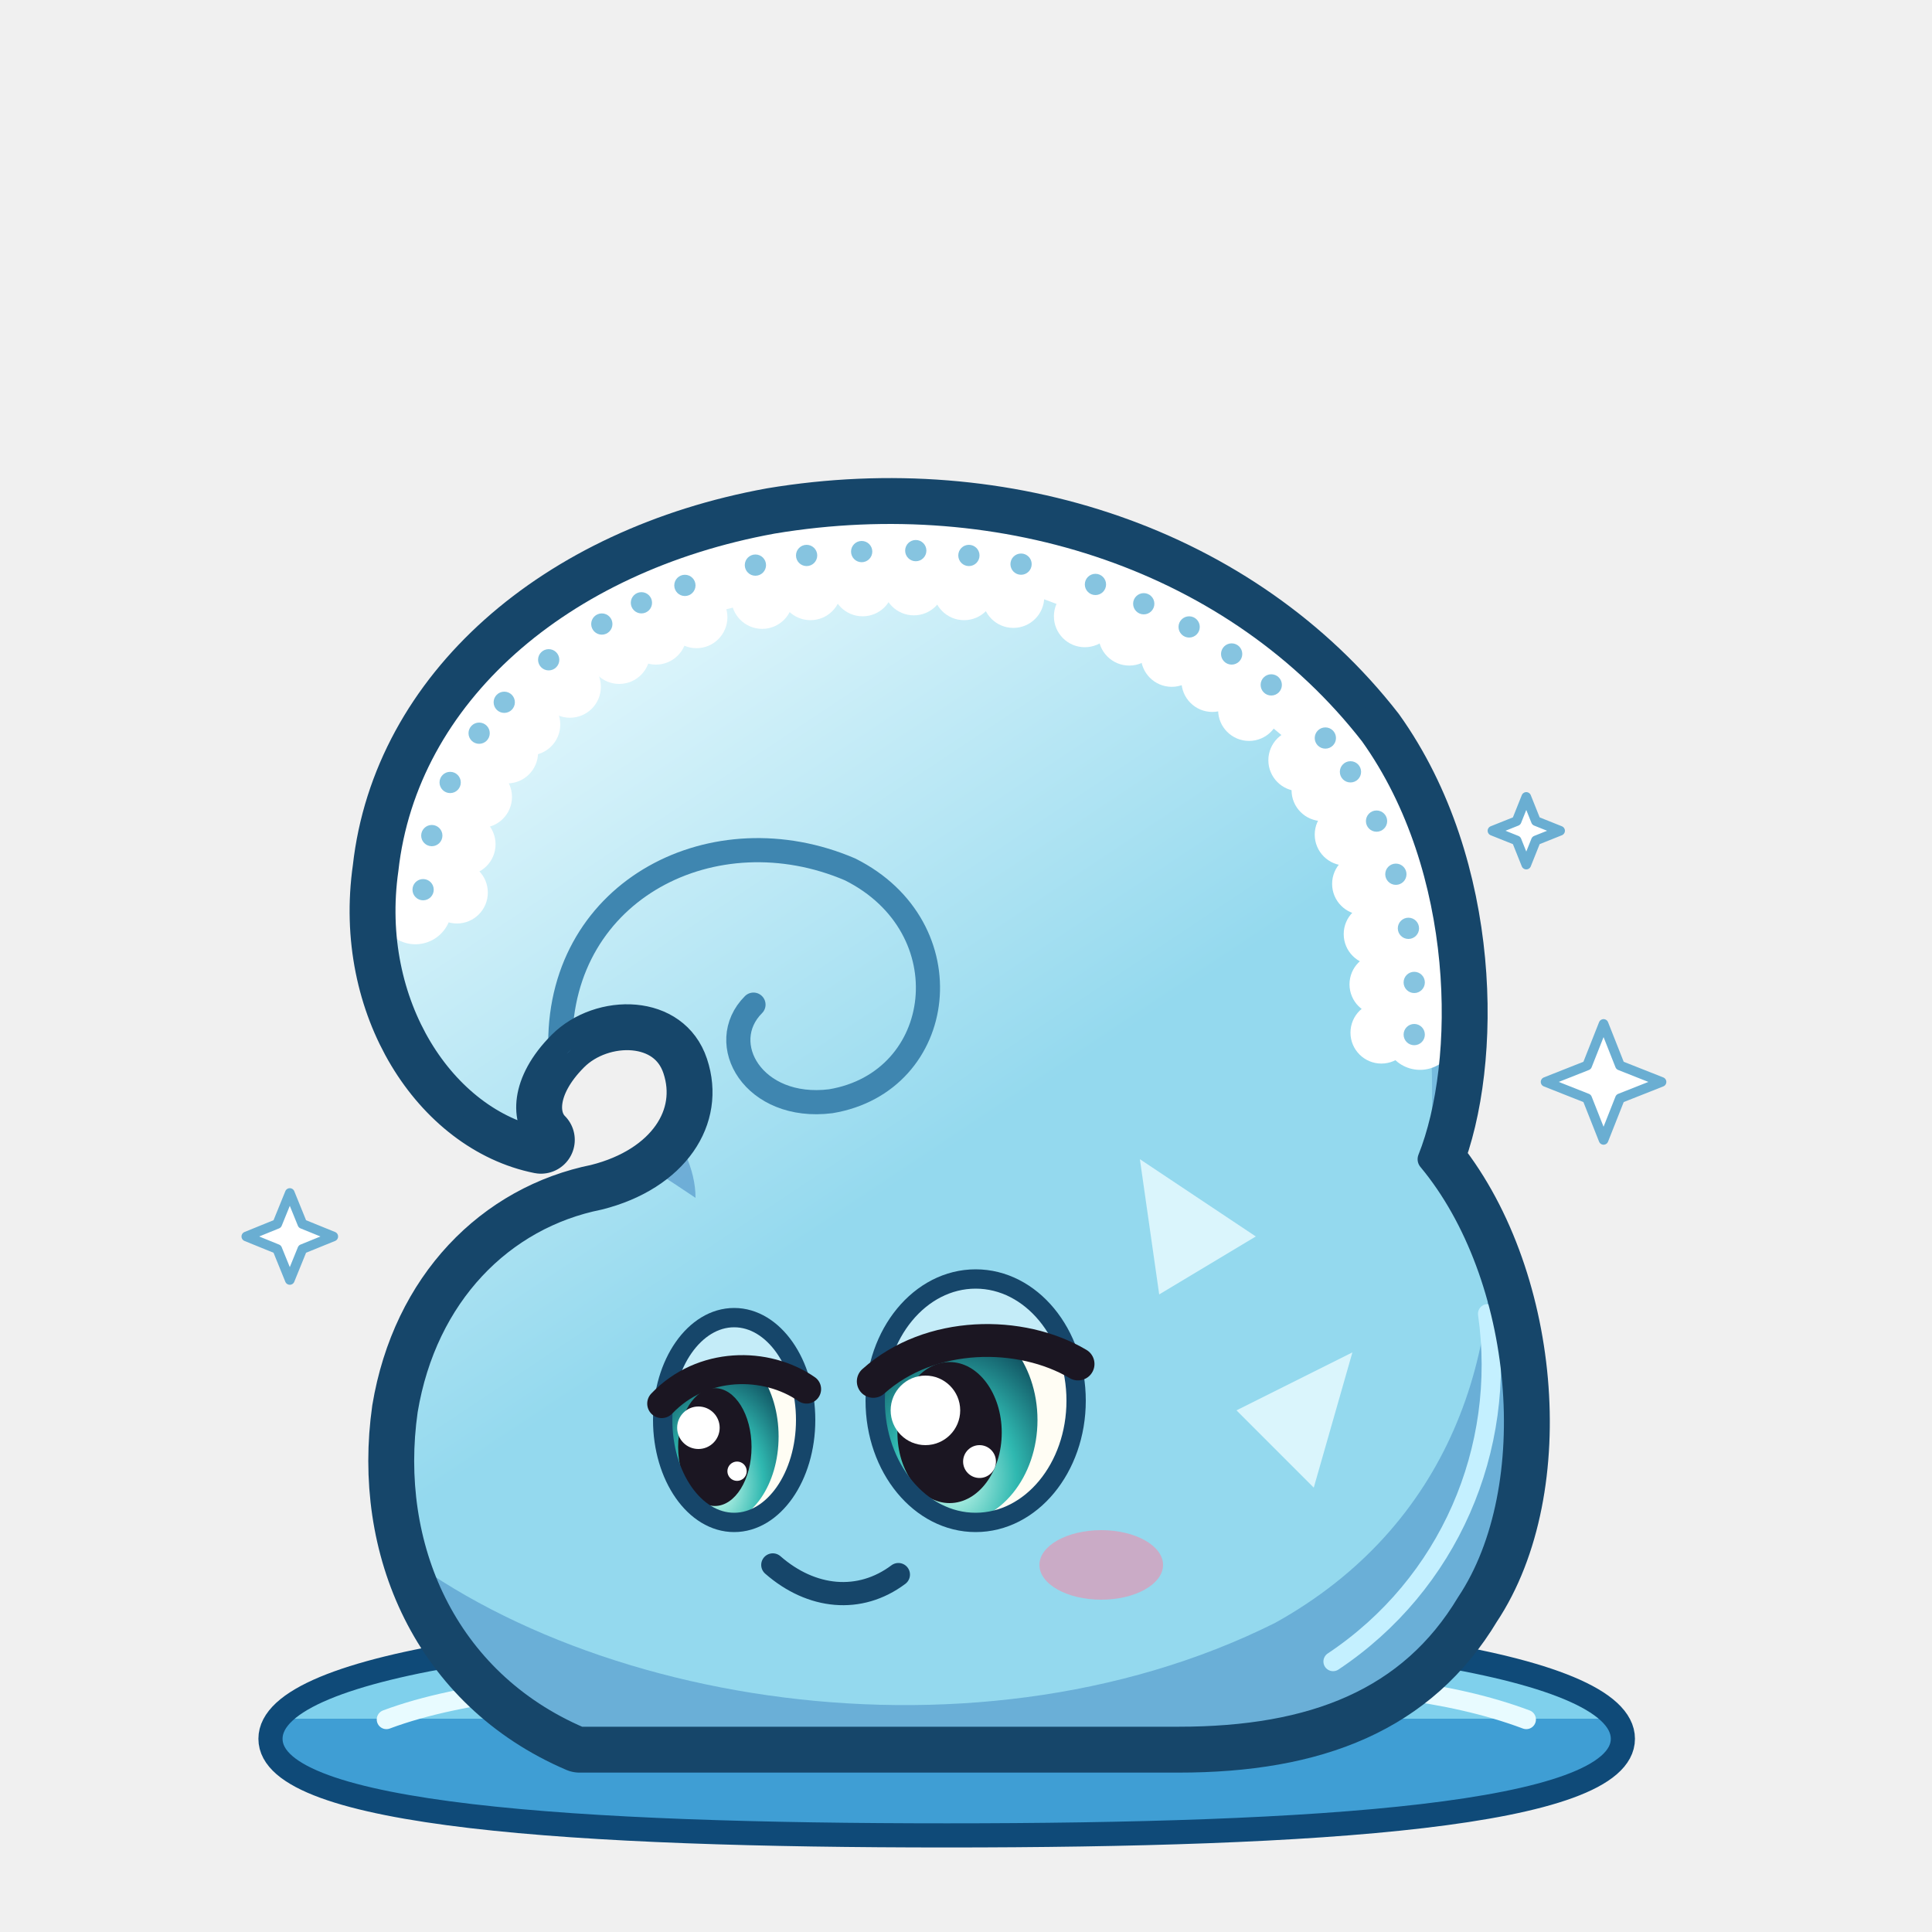
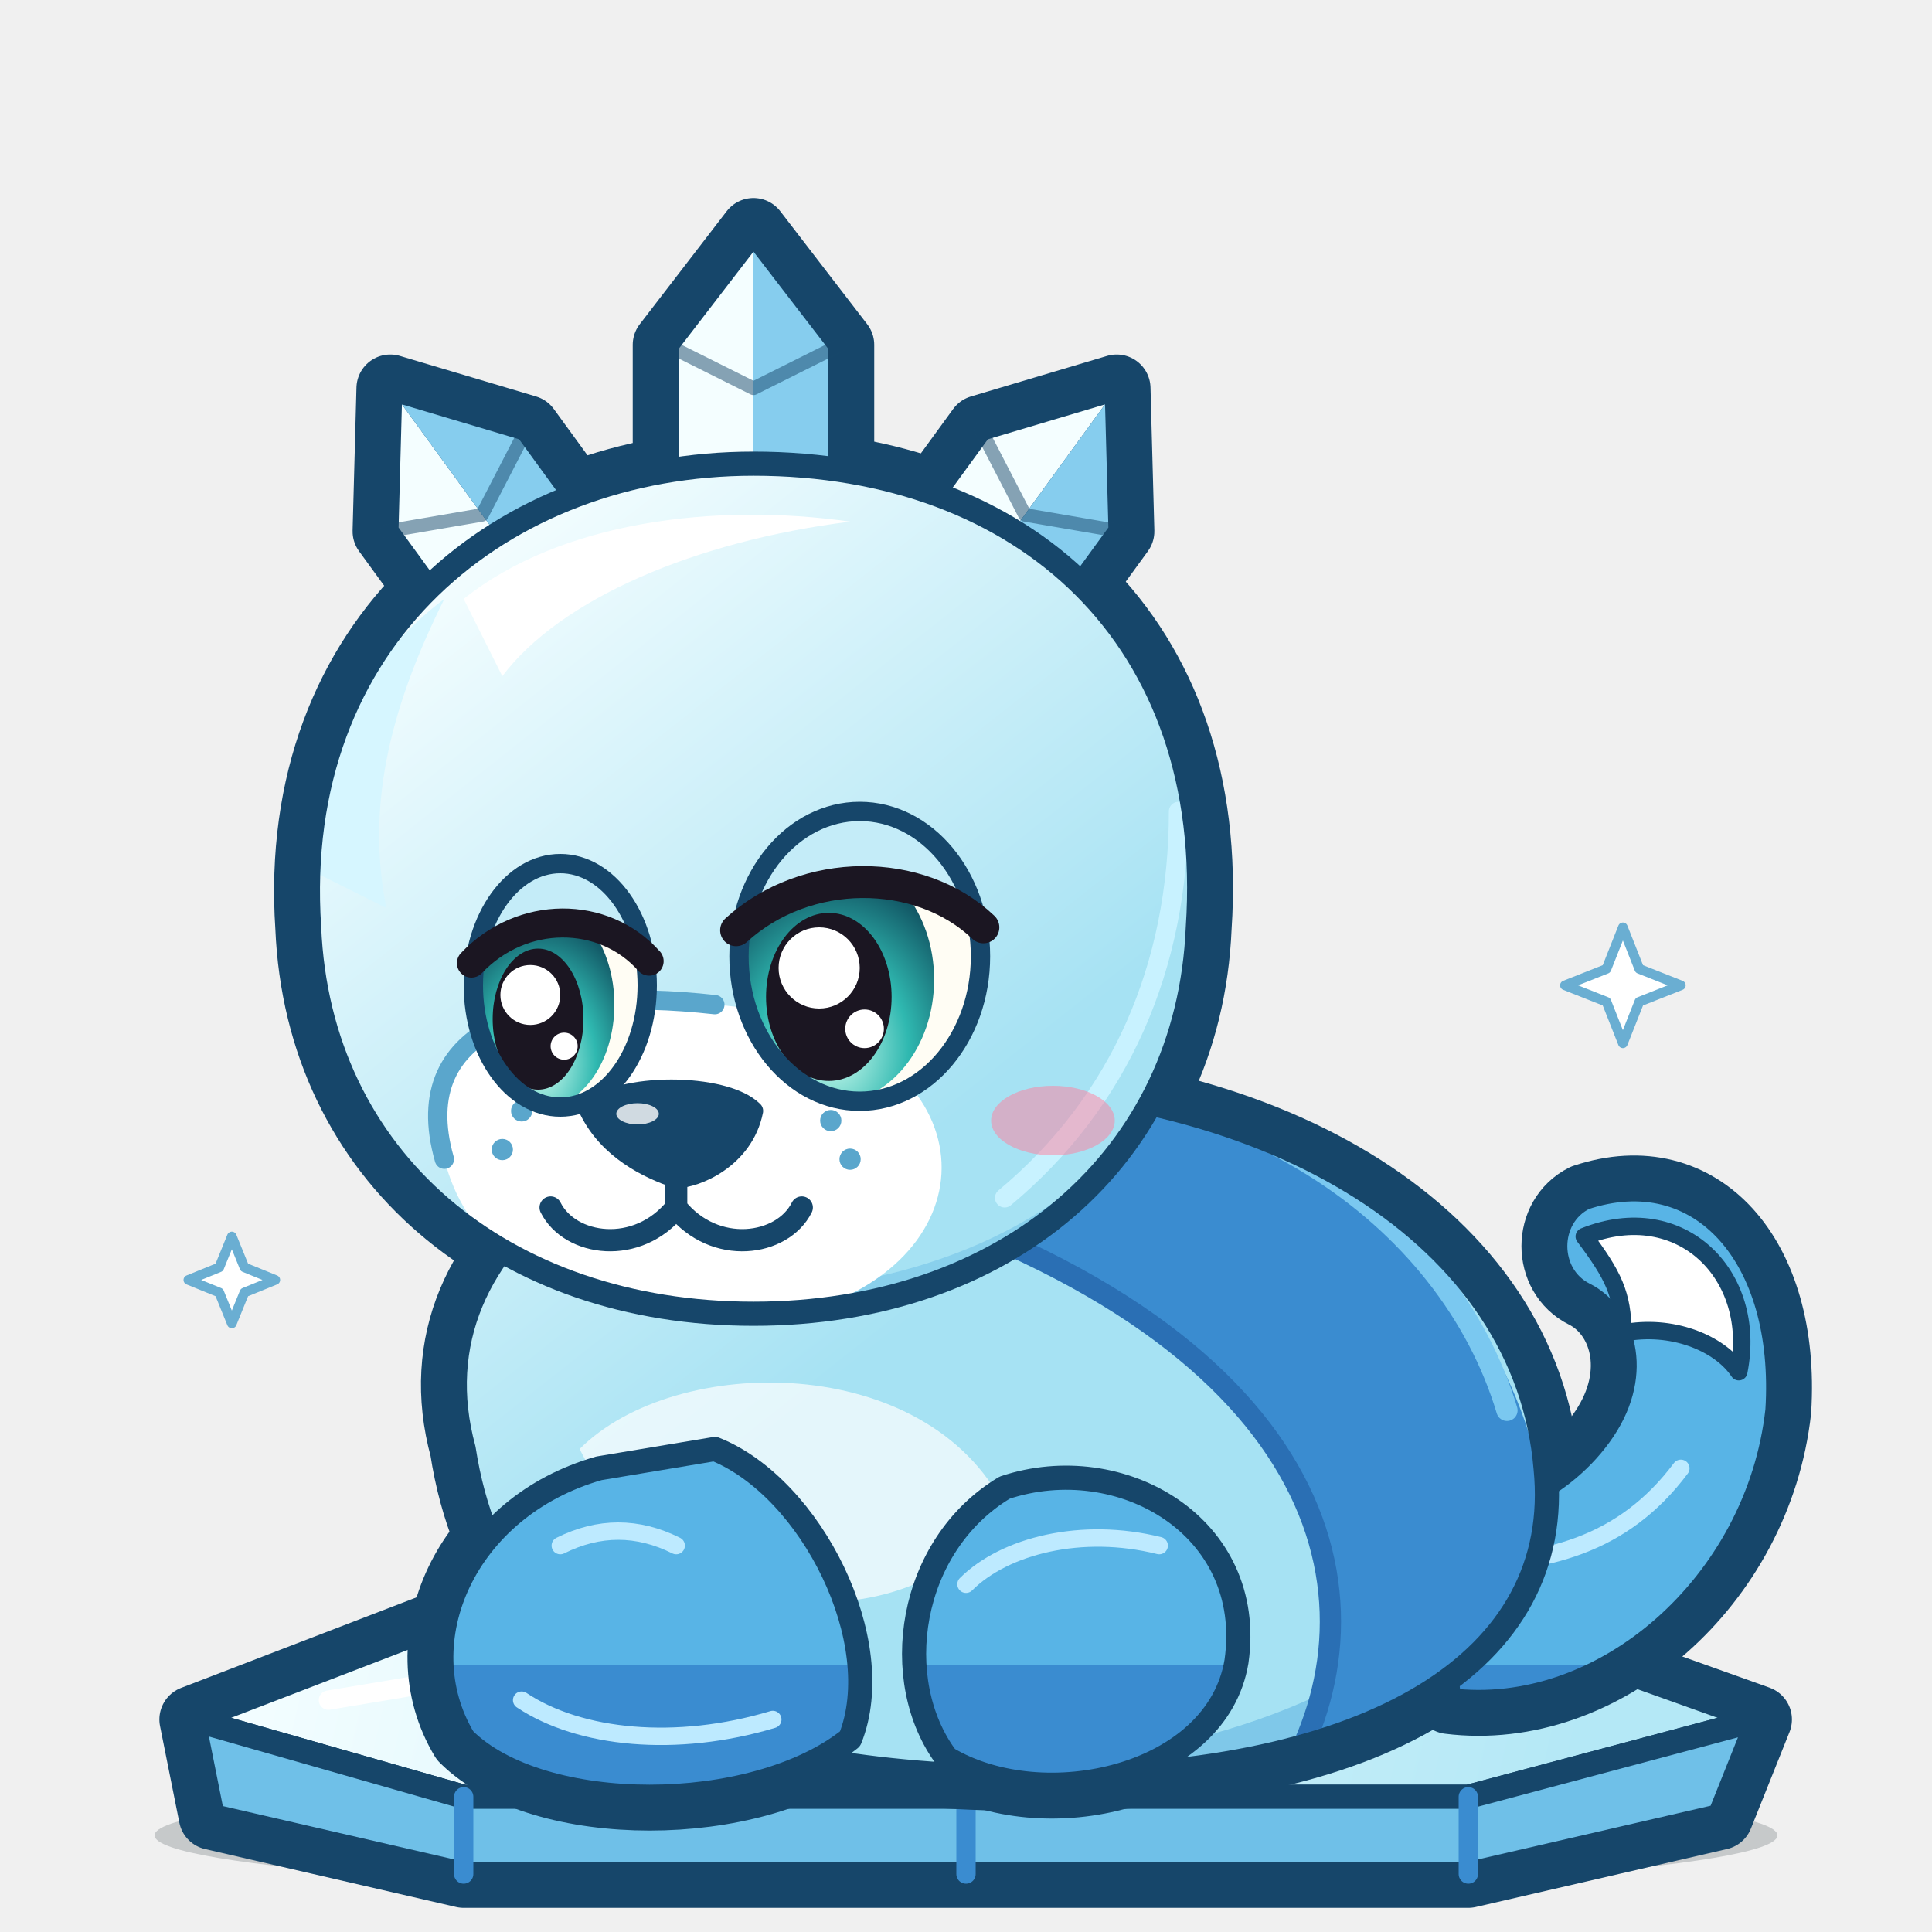
<svg xmlns="http://www.w3.org/2000/svg" viewBox="0 0 200 200">
  <defs>
-     <linearGradient id="silgina-g" gradientUnits="userSpaceOnUse" x1="50" y1="56" x2="130" y2="176">
+     <linearGradient id="silgina-g" gradientUnits="userSpaceOnUse" x1="50" y1="70" x2="140" y2="184">
+       <stop offset="0" stop-color="#f6feff" />
+       <stop offset=".55" stop-color="#a6e2f3" />
+     </linearGradient>
+     <linearGradient id="silgina-fl" gradientUnits="userSpaceOnUse" x1="0" y1="146" x2="0" y2="190">
+       <stop offset=".6" stop-color="#58b4e6" />
+       <stop offset=".6" stop-color="#3a8cd0" />
+     </linearGradient>
+     <linearGradient id="silgina-ice" gradientUnits="userSpaceOnUse" x1="30" y1="166" x2="160" y2="196">
      <stop offset="0" stop-color="#f2fdff" />
-       <stop offset=".55" stop-color="#94d9ee" />
+       <stop offset="1" stop-color="#b4e8f6" />
    </linearGradient>
-     <linearGradient id="silgina-w" x1="0" y1="0" x2="0" y2="1">
-       <stop offset=".45" stop-color="#7fd0ec" />
-       <stop offset=".45" stop-color="#3f9ed4" />
+     <linearGradient id="silgina-cr" x1="0" x2="1">
+       <stop offset=".5" stop-color="#f2fdff" />
+       <stop offset=".5" stop-color="#8fd4f0" />
    </linearGradient>
    <radialGradient id="silgina-iris" cx=".5" cy=".78" r=".75">
      <stop offset="0" stop-color="#d4fff2" />
      <stop offset=".5" stop-color="#2fb8b0" />
      <stop offset="1" stop-color="#0d4658" />
    </radialGradient>
    <clipPath id="silgina-cb">
-       <path d="M60 180C46 174 40 160 42 146C44 134 52 126 62 124C70 122 74 116 72 110C70 104 62 104 58 108C54 112 54 116 56 118C46 116 38 104 40 90C42 72 58 58 80 54C104 50 128 58 142 76C152 90 152 110 148 120C158 132 160 154 152 166C146 176 136 180 122 180H66C63 180 61 180 60 180Z" />
+       <path d="M48 150C42 128 66 112 98 112C132 112 158 128 160 152C162 172 142 184 108 184C76 184 52 176 48 150Z" />
+     </clipPath>
+     <clipPath id="silgina-ch">
+       <path d="M44 104C42 74 64 56 90 56C118 56 138 74 136 104C135 128 116 144 90 144C64 144 45 128 44 104Z" />
    </clipPath>
    <clipPath id="silgina-e1">
-       <ellipse cx="101" cy="145" rx="10.4" ry="12.6" />
+       <ellipse cx="101" cy="107" rx="12.5" ry="15" />
    </clipPath>
    <clipPath id="silgina-e2">
-       <ellipse cx="76" cy="147" rx="7.4" ry="10.6" />
+       <ellipse cx="70" cy="110" rx="9" ry="12.6" />
    </clipPath>
  </defs>
-   <ellipse cx="98" cy="184" rx="62" ry="7" fill="#1d2b33" opacity="0.22" />
-   <path d="M28 180C28 172 60 168 98 168C136 168 168 172 168 180C168 188 136 190 98 190C60 190 28 188 28 180Z" fill="url(#silgina-w)" stroke="#0f4a78" stroke-width="2.5" />
-   <path d="M40 178C48 175 60 174 70 174M128 174C140 174 150 175 158 178" fill="none" stroke="#e8fbff" stroke-width="2" stroke-linecap="round" />
+   <ellipse cx="100" cy="190" rx="84" ry="6" fill="#1d2b33" opacity="0.2" />
+   <g stroke-linejoin="round" stroke-linecap="round">
+     <path d="M20 178L46 168H154L182 178L178 188L152 194H48L22 188Z" fill="#16466a" stroke="#16466a" stroke-width="7" />
+     <path d="M20 178L46 168H154L182 178L152 186H48Z" fill="url(#silgina-ice)" stroke="#16466a" stroke-width="2.5" />
+     <path d="M20 178L48 186H152L182 178L178 188L152 194H48L22 188Z" fill="#6fc0e8" stroke="#16466a" stroke-width="2.5" />
+     <path d="M48 186V194M152 186V194M100 186V194" stroke="#3a8cd0" stroke-width="2" />
+     <path d="M34 176L58 172M132 172L162 174" fill="none" stroke="#fff" stroke-width="2" />
+   </g>
  <g fill="#16466a" stroke="#16466a" stroke-width="7" stroke-linejoin="round" stroke-linecap="round">
-     <path d="M60 180C46 174 40 160 42 146C44 134 52 126 62 124C70 122 74 116 72 110C70 104 62 104 58 108C54 112 54 116 56 118C46 116 38 104 40 90C42 72 58 58 80 54C104 50 128 58 142 76C152 90 152 110 148 120C158 132 160 154 152 166C146 176 136 180 122 180H66C63 180 61 180 60 180Z" />
+     <path d="M150 176C166 178 182 164 184 146C185 130 176 120 164 124C160 126 160 132 164 134C168 136 170 142 166 148C162 154 154 158 148 156Z" />
+     <path d="M48 150C42 128 66 112 98 112C132 112 158 128 160 152C162 172 142 184 108 184C76 184 52 176 48 150Z" />
+     <g transform="translate(-12 -8)">
+       <path d="M65.1 81.0L52.0 63.0L52.4 48.2L66.5 52.4L79.6 70.4Z" />
+       <path d="M81.0 70.0L81.0 43.7L90.0 32.0L99.0 43.7L99.0 70.0Z" />
+       <path d="M100.4 70.4L113.5 52.4L127.6 48.2L128.0 63.0L114.9 81.0Z" />
+       <path d="M44 104C42 74 64 56 90 56C118 56 138 74 136 104C135 128 116 144 90 144C64 144 45 128 44 104Z" />
+     </g>
+     <path d="M62 152C48 156 42 170 48 180C56 188 78 188 88 180C92 170 84 154 74 150Z" />
+     <path d="M104 154C116 150 130 158 128 172C126 184 108 188 98 182C92 174 94 160 104 154Z" />
  </g>
  <g stroke-linejoin="round" stroke-linecap="round">
+     <path d="M150 176C166 178 182 164 184 146C185 130 176 120 164 124C160 126 160 132 164 134C168 136 170 142 166 148C162 154 154 158 148 156Z" fill="url(#silgina-fl)" stroke="#16466a" stroke-width="2.5" />
+     <path d="M180 142C182 132 174 124 164 128C167 132 168 134 168 138C173 137 178 139 180 142Z" fill="#fff" stroke="#16466a" stroke-width="1.8" />
+     <path d="M174 152C168 160 160 162 150 162" fill="none" stroke="#bdeaff" stroke-width="1.8" />
    <g clip-path="url(#silgina-cb)">
-       <rect x="36" y="48" width="126" height="136" fill="url(#silgina-g)" />
-       <path d="M36 156C56 176 100 184 132 168C150 158 156 140 154 122L160 120V184H36Z" fill="#2f74b8" opacity=".42" />
-       <path d="M120 60C140 72 150 92 148 120L160 120V56Z" fill="#2f74b8" opacity=".3" />
-       <path d="M60 108C66 112 72 118 72 124C66 120 60 116 56 116Z" fill="#2f74b8" opacity=".45" />
-       <path d="M43 94L44 88L45 83L48 77L52 72L56 68L62 64L68 61L76 59L83 57L92 56L100 57L108 58L116 61L123 64L130 69L136 74L140 80L143 85L145 90L146 96L147 102L147 107" fill="none" stroke="#fff" stroke-width="7.5" />
-       <g fill="#fff">
-         <circle cx="47.3" cy="92.4" r="3.2" />
-         <circle cx="48.1" cy="87.4" r="3.2" />
-         <circle cx="49.8" cy="82.5" r="3.2" />
-         <circle cx="52.5" cy="77.9" r="3.2" />
-         <circle cx="54.8" cy="75" r="3.2" />
-         <circle cx="59" cy="71.1" r="3.2" />
-         <circle cx="64.1" cy="67.6" r="3.2" />
-         <circle cx="67.9" cy="65.6" r="3.2" />
-         <circle cx="72.1" cy="63.9" r="3.2" />
-         <circle cx="78.9" cy="61.9" r="3.2" />
-         <circle cx="83.9" cy="61" r="3.2" />
-         <circle cx="89.3" cy="60.6" r="3.2" />
-         <circle cx="94.6" cy="60.5" r="3.2" />
-         <circle cx="99.8" cy="61" r="3.2" />
-         <circle cx="104.9" cy="61.8" r="3.2" />
-         <circle cx="112.3" cy="63.8" r="3.2" />
-         <circle cx="116.9" cy="65.7" r="3.2" />
-         <circle cx="121.3" cy="67.9" r="3.2" />
-         <circle cx="125.5" cy="70.5" r="3.2" />
-         <circle cx="129.3" cy="73.5" r="3.2" />
-         <circle cx="134.5" cy="78.7" r="3.2" />
-         <circle cx="136.9" cy="81.8" r="3.2" />
-         <circle cx="139.3" cy="86.4" r="3.2" />
-         <circle cx="141.1" cy="91.5" r="3.2" />
-         <circle cx="142.3" cy="96.7" r="3.2" />
-         <circle cx="142.9" cy="101.9" r="3.2" />
-         <circle cx="143" cy="106.9" r="3.2" />
+       <rect x="44" y="106" width="122" height="84" fill="url(#silgina-g)" />
+       <path d="M48 172C80 188 134 188 154 162C162 150 162 136 158 126L168 124V190H44Z" fill="#5eb2e0" opacity=".55" />
+       <path d="M92 112C128 108 156 128 160 156C160 172 150 182 132 186C144 168 140 140 92 124Z" fill="#3a8cd0" />
+       <path d="M92 124C140 140 144 168 132 186" fill="none" stroke="#2a6fb4" stroke-width="2.2" />
+       <path d="M98 112C128 110 150 126 156 146" fill="none" stroke="#7ac8f0" stroke-width="2.2" />
+       <path d="M60 150C70 140 96 140 104 156C96 170 70 170 60 150Z" fill="#fff" opacity=".7" />
+     </g>
+     <path d="M48 150C42 128 66 112 98 112C132 112 158 128 160 152C162 172 142 184 108 184C76 184 52 176 48 150Z" fill="none" stroke="#16466a" stroke-width="2.5" />
+     <g transform="translate(-12 -8)">
+       <path d="M65.1 81.0L52.0 63.0L52.4 48.2L72.4 75.7Z" fill="#f4feff" />
+       <path d="M72.4 75.7L52.4 48.2L66.5 52.4L79.6 70.4Z" fill="#86cdee" />
+       <path d="M65.1 81.0L52.0 63.0L52.4 48.2L66.5 52.4L79.6 70.4Z" fill="none" stroke="#16466a" stroke-width="2.5" />
+       <path d="M52.0 63.0L61.9 61.3L66.5 52.4" fill="none" stroke="#16466a" stroke-width="1.4" opacity=".5" />
+       <path d="M81.0 70.0L81.0 43.7L90.0 32.0L90.0 70.0Z" fill="#f4feff" />
+       <path d="M90.0 70.0L90.0 32.0L99.0 43.7L99.0 70.0Z" fill="#86cdee" />
+       <path d="M81.0 70.0L81.0 43.7L90.0 32.0L99.0 43.7L99.0 70.0Z" fill="none" stroke="#16466a" stroke-width="2.5" />
+       <path d="M81.0 43.7L90.0 48.2L99.0 43.7" fill="none" stroke="#16466a" stroke-width="1.4" opacity=".5" />
+       <path d="M100.4 70.4L113.5 52.4L127.6 48.2L107.6 75.7Z" fill="#f4feff" />
+       <path d="M107.6 75.7L127.6 48.2L128.0 63.0L114.9 81.0Z" fill="#86cdee" />
+       <path d="M100.4 70.4L113.5 52.4L127.6 48.2L128.0 63.0L114.9 81.0Z" fill="none" stroke="#16466a" stroke-width="2.5" />
+       <path d="M113.5 52.4L118.1 61.3L128.0 63.0" fill="none" stroke="#16466a" stroke-width="1.4" opacity=".5" />
+       <g clip-path="url(#silgina-ch)">
+         <rect x="40" y="52" width="100" height="96" fill="url(#silgina-g)" />
+         <path d="M48 128C66 146 112 148 130 124C136 114 138 104 136 94L142 92V148H42Z" fill="#6cbde6" opacity=".5" />
+         <path d="M58 128C54 114 68 110 86 112C112 114 116 134 100 142C84 148 62 144 58 128Z" fill="#fff" />
+         <path d="M60 70C70 62 86 60 100 62C84 64 70 70 64 78Z" fill="#fff" />
+         <path d="M44 98C44 86 50 76 58 70C52 82 50 92 52 102Z" fill="#d6f6ff" />
+         <path d="M134 92C134 108 128 122 116 132" fill="none" stroke="#c8f2ff" stroke-width="2" />
      </g>
-       <g fill="#86c4e0">
-         <circle cx="43.8" cy="92.1" r="1.1" />
-         <circle cx="44.7" cy="86.5" r="1.1" />
-         <circle cx="46.6" cy="81" r="1.1" />
-         <circle cx="49.6" cy="75.9" r="1.1" />
-         <circle cx="52.2" cy="72.7" r="1.1" />
-         <circle cx="56.8" cy="68.3" r="1.1" />
-         <circle cx="62.3" cy="64.6" r="1.1" />
-         <circle cx="66.4" cy="62.4" r="1.1" />
-         <circle cx="70.9" cy="60.6" r="1.1" />
-         <circle cx="78.2" cy="58.5" r="1.1" />
-         <circle cx="83.5" cy="57.5" r="1.1" />
-         <circle cx="89.2" cy="57.1" r="1.1" />
-         <circle cx="94.8" cy="57" r="1.1" />
-         <circle cx="100.3" cy="57.5" r="1.1" />
-         <circle cx="105.7" cy="58.4" r="1.1" />
-         <circle cx="113.4" cy="60.5" r="1.1" />
-         <circle cx="118.4" cy="62.5" r="1.1" />
-         <circle cx="123.1" cy="64.9" r="1.1" />
-         <circle cx="127.5" cy="67.7" r="1.1" />
-         <circle cx="131.6" cy="70.9" r="1.1" />
-         <circle cx="137.2" cy="76.4" r="1.1" />
-         <circle cx="139.8" cy="79.9" r="1.1" />
-         <circle cx="142.5" cy="85" r="1.1" />
-         <circle cx="144.5" cy="90.5" r="1.1" />
-         <circle cx="145.8" cy="96.1" r="1.1" />
-         <circle cx="146.4" cy="101.7" r="1.1" />
-         <circle cx="146.4" cy="107.1" r="1.1" />
+       <path d="M58 128C54 114 68 110 86 112" fill="none" stroke="#5aa6cc" stroke-width="2" />
+       <path d="M44 104C42 74 64 56 90 56C118 56 138 74 136 104C135 128 116 144 90 144C64 144 45 128 44 104Z" fill="none" stroke="#16466a" stroke-width="2.5" />
+       <path d="M73 123C76 120 87 120 90 123C89 128 84 130 82 130C79 129 75 127 73 123Z" fill="#16466a" stroke="#16466a" stroke-width="2" />
+       <ellipse cx="78" cy="123.3" rx="2.2" ry="1.1" fill="#fff" stroke="none" opacity=".8" />
+       <path d="M82 130V133M82 133C78 138 71 137 69 133M82 133C86 138 93 137 95 133" fill="none" stroke="#16466a" stroke-width="2.3" />
+       <g fill="#5aa6cc">
+         <circle cx="66" cy="123" r="1.1" />
+         <circle cx="64" cy="127" r="1.1" />
+         <circle cx="98" cy="124" r="1.1" />
+         <circle cx="100" cy="128" r="1.1" />
      </g>
-       <path d="M154 136C156 150 150 164 138 172" fill="none" stroke="#c4f0ff" stroke-width="2" />
-       <path d="M118 120L130 128L120 134ZM128 146L140 140L136 154Z" fill="#e6faff" opacity=".85" />
+       <ellipse cx="121" cy="124" rx="6.4" ry="3.6" fill="#ff7e9e" opacity=".5" />
+       <ellipse cx="101" cy="107" rx="12.5" ry="15" fill="#fffdf4" />
+       <g clip-path="url(#silgina-e1)">
+         <ellipse cx="98.2" cy="109.4" rx="10.5" ry="12.8" fill="url(#silgina-iris)" />
+         <ellipse cx="97.8" cy="111.2" rx="6.5" ry="8.7" fill="#1b1622" />
+         <path d="M86.0 89.0H116.0V105.0L113.8 105.0C107.2 97.7 95.4 97.7 88.2 105.3Z" fill="#c4ecf8" />
+       </g>
+       <ellipse cx="101" cy="107" rx="12.5" ry="15" fill="none" stroke="#16466a" stroke-width="2" />
+       <path d="M88.2 104.3C95.4 97.7 107.2 97.7 113.8 104.0" fill="none" stroke="#1b1622" stroke-width="3.3" />
+       <circle cx="96.8" cy="108.2" r="4.2" fill="#fff" />
+       <circle cx="101.5" cy="114.5" r="2.0" fill="#fff" />
+       <ellipse cx="70" cy="110" rx="9" ry="12.6" fill="#fffdf4" />
+       <g clip-path="url(#silgina-e2)">
+         <ellipse cx="68.0" cy="112.0" rx="7.6" ry="10.7" fill="url(#silgina-iris)" />
+         <ellipse cx="67.7" cy="113.5" rx="4.7" ry="7.3" fill="#1b1622" />
+         <path d="M59.2 94.9H80.8V108.5L79.2 108.5C74.5 102.2 66.0 102.2 60.8 108.7Z" fill="#c4ecf8" />
+       </g>
+       <ellipse cx="70" cy="110" rx="9" ry="12.6" fill="none" stroke="#16466a" stroke-width="2" />
+       <path d="M60.8 107.7C66.0 102.2 74.5 102.2 79.2 107.5" fill="none" stroke="#1b1622" stroke-width="3" />
+       <circle cx="66.9" cy="111.0" r="3.1" fill="#fff" />
+       <circle cx="70.4" cy="116.3" r="1.4" fill="#fff" />
    </g>
-     <path d="M58 108C58 92 74 84 88 90C100 96 98 112 86 114C78 115 74 108 78 104" fill="none" stroke="#3f86b0" stroke-width="2.5" />
-     <path d="M60 180C46 174 40 160 42 146C44 134 52 126 62 124C70 122 74 116 72 110C70 104 62 104 58 108C54 112 54 116 56 118C46 116 38 104 40 90C42 72 58 58 80 54C104 50 128 58 142 76C152 90 152 110 148 120C158 132 160 154 152 166C146 176 136 180 122 180H66C63 180 61 180 60 180Z" fill="none" stroke="#16466a" stroke-width="2.5" />
-     <path d="M80 162C84 165.5 89 166 93 163" fill="none" stroke="#16466a" stroke-width="2.4" />
-     <ellipse cx="114" cy="162" rx="6.4" ry="3.6" fill="#ff7e9e" opacity=".5" />
-     <ellipse cx="101" cy="145" rx="10.4" ry="12.6" fill="#fffdf4" />
-     <g clip-path="url(#silgina-e1)">
-       <ellipse cx="98.7" cy="147" rx="8.7" ry="10.7" fill="url(#silgina-iris)" />
-       <ellipse cx="98.3" cy="148.3" rx="5.4" ry="7.3" fill="#1b1622" />
-       <path d="M88.6 130.4H113.4V141.2L111.6 141.2C105.7 137.7 96.3 137.7 90.4 143Z" fill="#c4ecf8" />
-     </g>
-     <ellipse cx="101" cy="145" rx="10.4" ry="12.6" fill="none" stroke="#16466a" stroke-width="2" />
-     <path d="M90.4 143C96.3 137.7 105.7 137.7 111.6 141.2" fill="none" stroke="#1b1622" stroke-width="3.4" />
-     <circle cx="95.8" cy="146" r="3.6" fill="#fff" />
-     <circle cx="101.4" cy="151.3" r="1.7" fill="#fff" />
-     <ellipse cx="76" cy="147" rx="7.4" ry="10.6" fill="#fffdf4" />
-     <g clip-path="url(#silgina-e2)">
-       <ellipse cx="74.4" cy="148.7" rx="6.2" ry="9" fill="url(#silgina-iris)" />
-       <ellipse cx="74" cy="149.8" rx="3.8" ry="6.1" fill="#1b1622" />
-       <path d="M66.6 134.4H85.4V143.8L83.5 143.8C79.3 140.9 72.7 140.9 68.5 145.3Z" fill="#c4ecf8" />
-     </g>
-     <ellipse cx="76" cy="147" rx="7.4" ry="10.6" fill="none" stroke="#16466a" stroke-width="2" />
-     <path d="M68.5 145.3C72.7 140.9 79.3 140.9 83.5 143.8" fill="none" stroke="#1b1622" stroke-width="3" />
-     <circle cx="72.3" cy="147.8" r="2.2" fill="#fff" />
-     <circle cx="76.3" cy="152.3" r="1" fill="#fff" />
+     <path d="M104 154C116 150 130 158 128 172C126 184 108 188 98 182C92 174 94 160 104 154Z" fill="url(#silgina-fl)" stroke="#16466a" stroke-width="2.5" />
+     <path d="M100 164C104 160 112 158 120 160" fill="none" stroke="#bdeaff" stroke-width="1.8" />
+     <path d="M62 152C48 156 42 170 48 180C56 188 78 188 88 180C92 170 84 154 74 150Z" fill="url(#silgina-fl)" stroke="#16466a" stroke-width="2.5" />
+     <path d="M54 176C60 180 70 181 80 178M58 160C62 158 66 158 70 160" fill="none" stroke="#bdeaff" stroke-width="1.8" />
    <g fill="#fff" stroke="#6aaed2" stroke-width="1">
-       <path d="M166 106L167.7 110.3L172 112L167.7 113.7L166 118L164.3 113.7L160 112L164.3 110.3Z" />
-       <path d="M30 123.5L31.3 126.7L34.5 128L31.3 129.3L30 132.5L28.7 129.3L25.5 128L28.7 126.7Z" />
-       <path d="M158 82.5L159 85L161.5 86L159 87L158 89.5L157 87L154.5 86L157 85Z" />
+       <path d="M168 96L169.7 100.3L174 102L169.7 103.7L168 108L166.3 103.7L162 102L166.3 100.3Z" />
+       <path d="M24 128L25.3 131.2L28.5 132.5L25.3 133.8L24 137L22.7 133.8L19.5 132.5L22.7 131.2Z" />
    </g>
  </g>
</svg>
